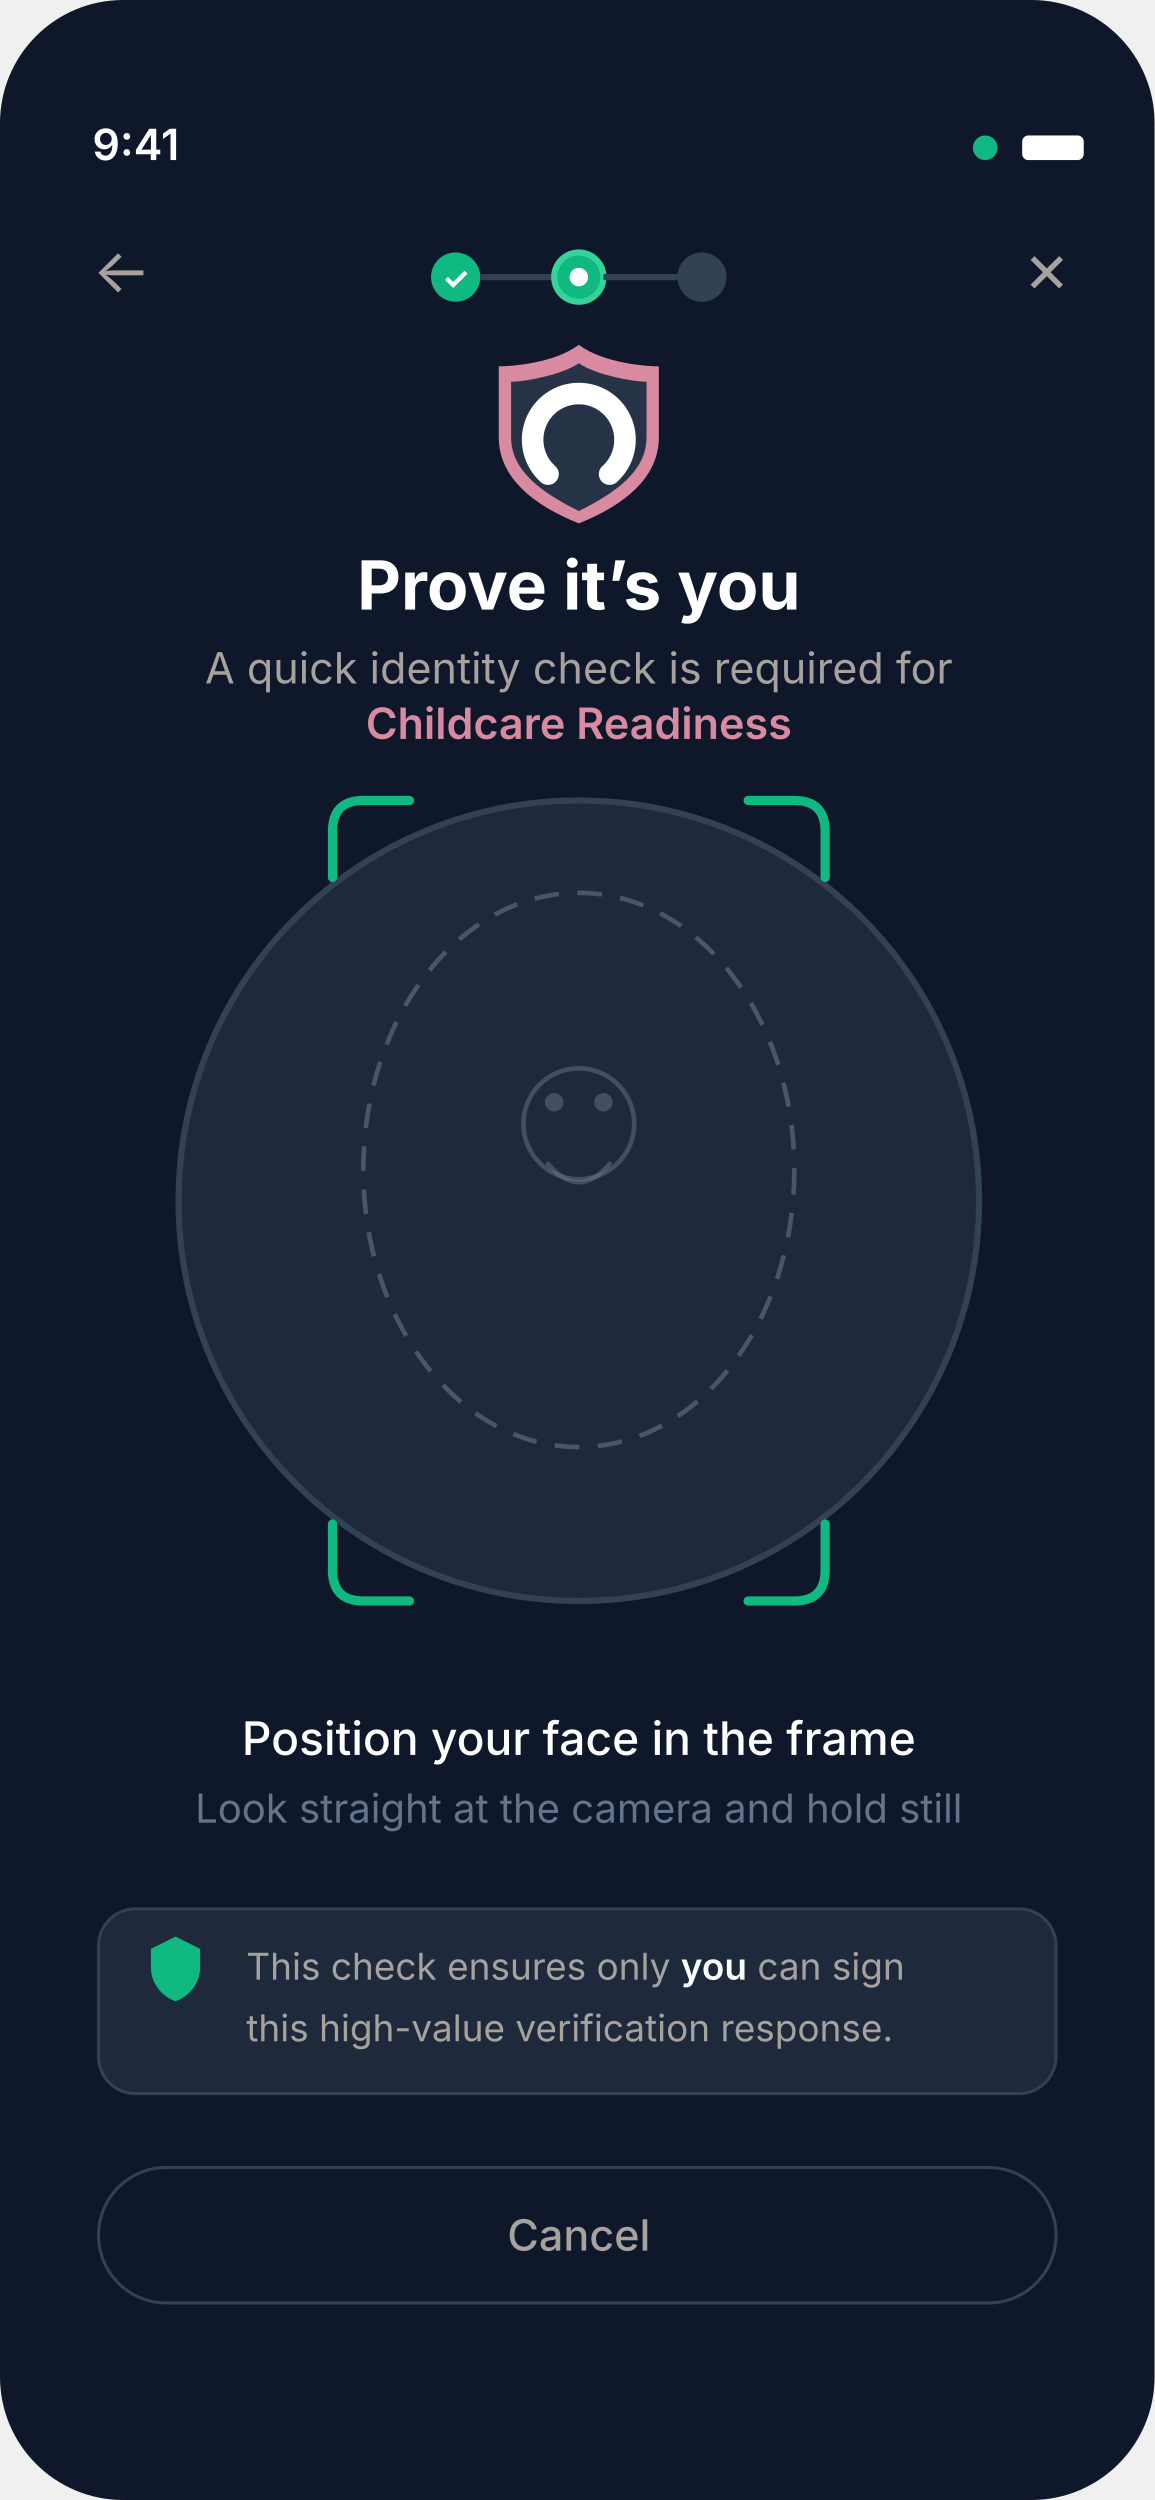
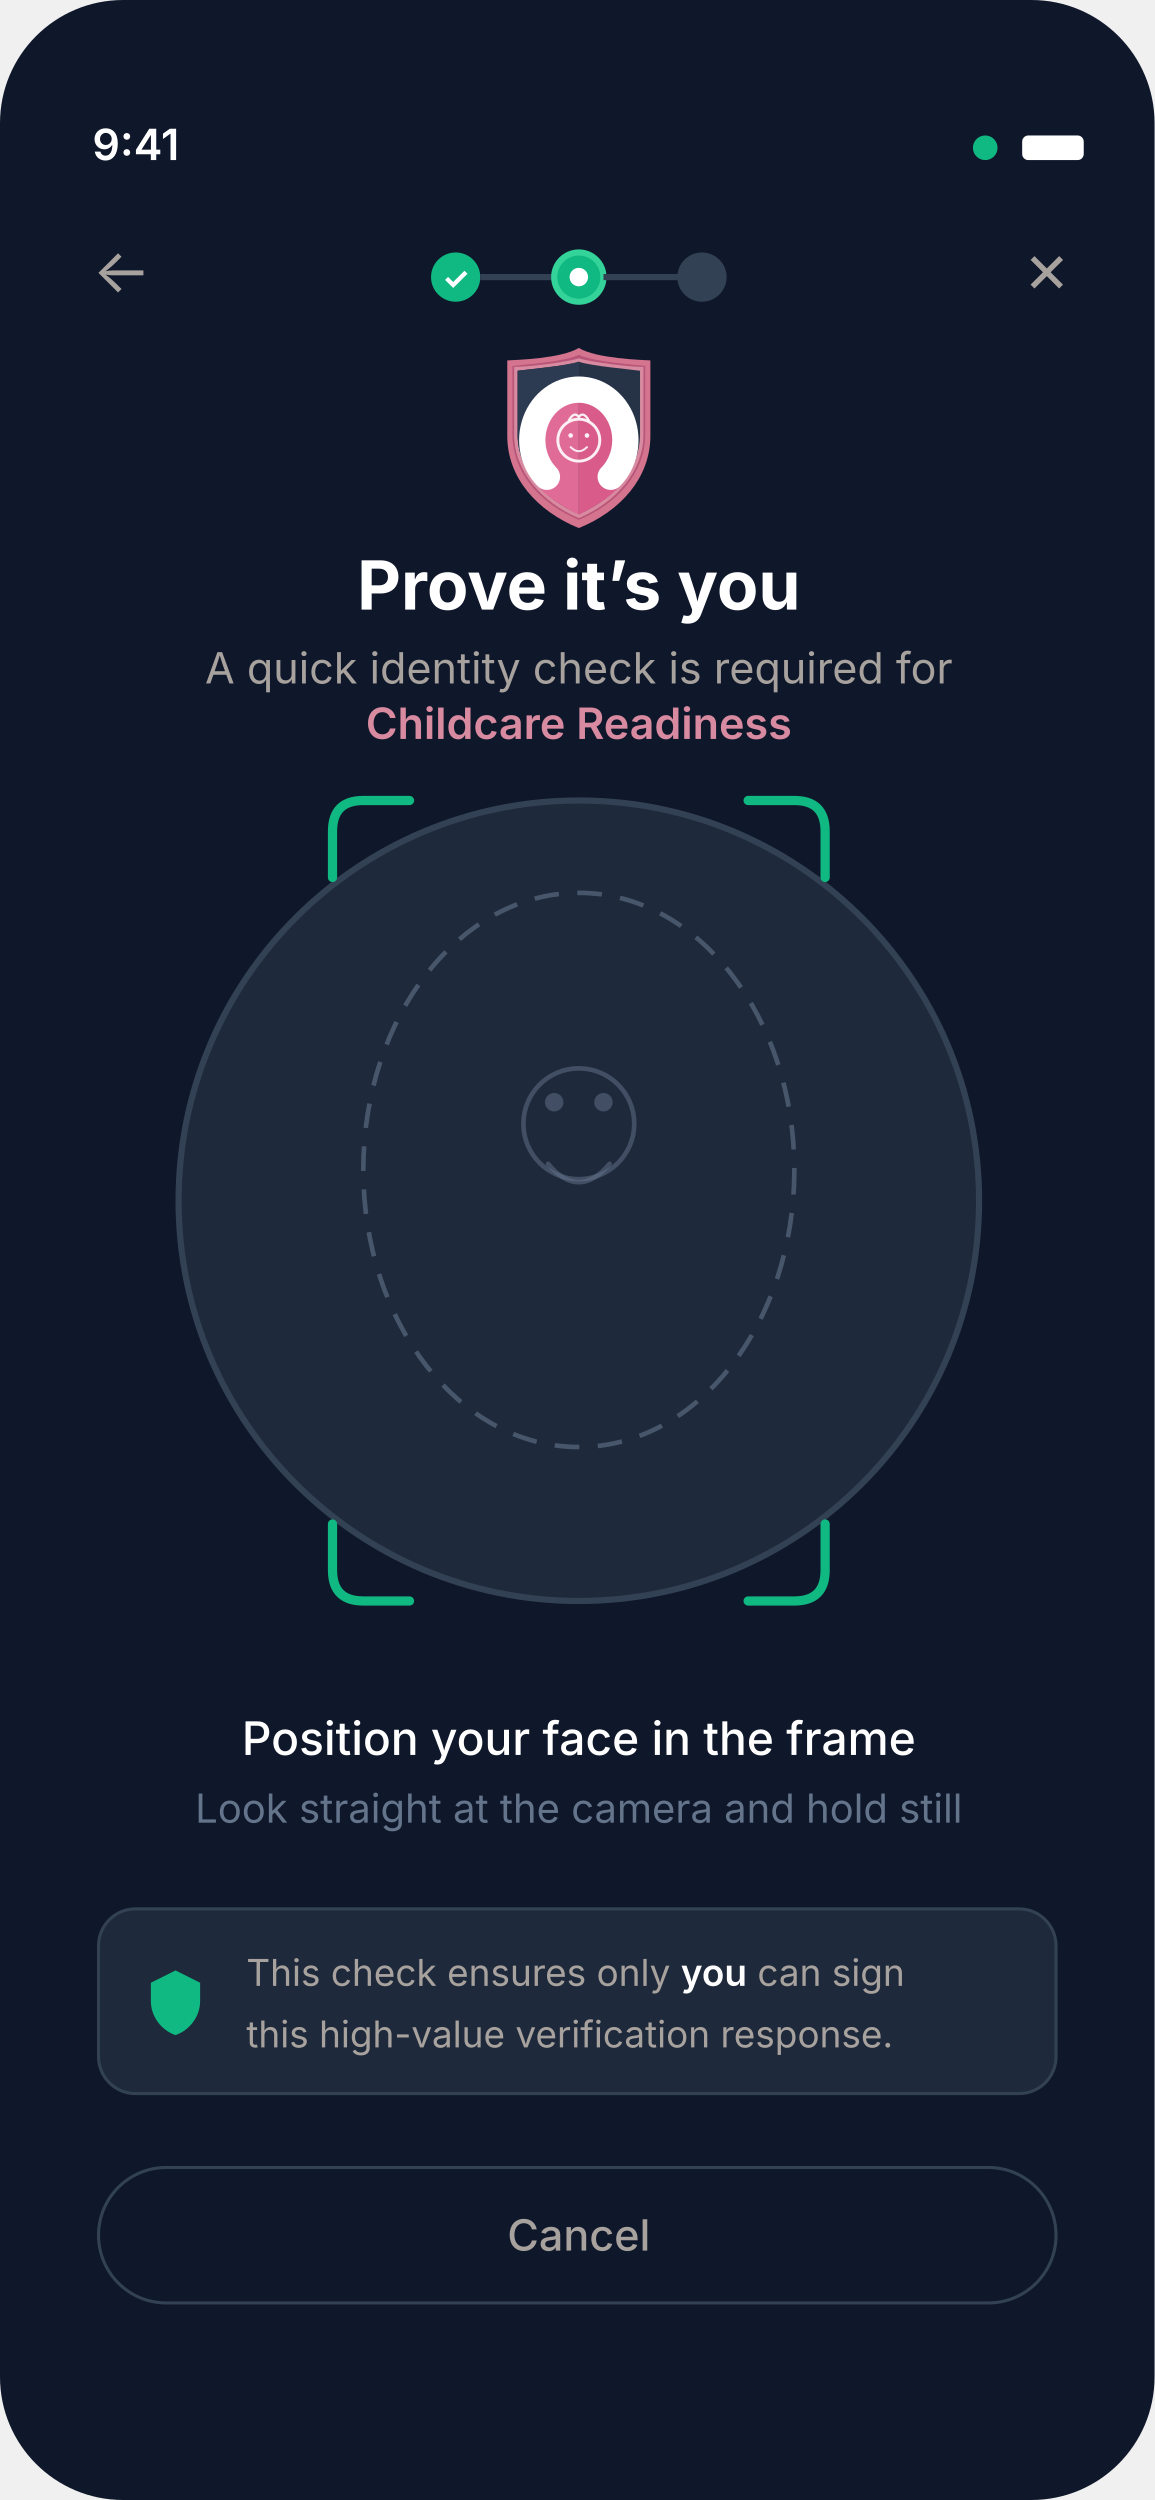
<svg xmlns="http://www.w3.org/2000/svg" viewBox="0 0 375 812" width="375" height="812">
+   <defs>
+     <symbol id="childcare-shield" viewBox="0 0 400 520">
+       <path d="M 200 35 C 240 60, 348 63, 366 64 V 239 C 366 337, 296 414, 200 453 C 104 414, 34 337, 34 239 V 64 C 52 63, 160 60, 200 35 Z" fill="#D4748E" />
+       <path d="M 200 51 C 234 68, 334 74, 354 77 V 236 C 354 326, 288 397, 200 434 C 112 397, 46 326, 46 236 V 77 C 66 74, 166 68, 200 51 Z" fill="#B85578" />
+       <path d="M 200 59 C 230 69, 328 80, 350 79 V 236 C 350 322, 286 393, 200 430 C 114 393, 50 322, 50 236 V 79 C 72 80, 170 69, 200 59 Z" fill="#D88AA0" />
+       <path d="M 200 67 C 228 77, 322 85, 342 88 V 236 C 342 318, 280 386, 200 420 C 120 386, 58 318, 58 236 V 88 C 78 85, 172 77, 200 67 Z" fill="#263347" />
+       <path d="M 200 67 C 172 77, 78 85, 58 88 V 236 C 58 318, 120 386, 200 420 Z" fill="#2D3B52" />
+       <path d="M 200 142 C 280 142, 330 165, 326 278 C 324 347, 268 388, 200 422 Z" fill="#D85B8A" />
+       <path d="M 200 142 C 120 142, 70 165, 74 278 C 76 347, 132 388, 200 422 Z" fill="#E06B96" />
+       <path d="M 274 334 A 108 117 0 1 0 126 334" fill="none" stroke="#fff" stroke-width="61" stroke-linecap="round" />
+       <g transform="matrix(1.3514, 0, 0, 1.3514, -70.28, -51.0)">
+         <circle cx="200" cy="222" r="36" fill="none" stroke="#fff" stroke-width="5" opacity="0.9" />
+         <circle cx="186" cy="214" r="4" fill="#fff" opacity="0.9" />
+         <circle cx="214" cy="214" r="4" fill="#fff" opacity="0.9" />
+         <path d="M 186,234 Q 200,248 214,234" fill="none" stroke="#fff" stroke-width="3.5" stroke-linecap="round" opacity="0.85" />
+         <path d="M 183,188 Q 192,172 200,182 Q 208,172 217,188" fill="none" stroke="#fff" stroke-width="4" stroke-linecap="round" opacity="0.9" />
+       </g>
+     </symbol>
+   </defs>
  <rect width="375" height="812" rx="40" fill="#0F172A" />
  <text x="30" y="52" font-family="Inter, sans-serif" font-size="14" font-weight="600" fill="#FFFFFF">9:41</text>
  <circle cx="320" cy="48" r="4" fill="#10B981" />
  <rect x="332" y="44" width="20" height="8" rx="2" fill="#FFFFFF" />
  <text x="30" y="95" font-family="Inter, sans-serif" font-size="20" fill="#A8A29E">←</text>
  <text x="340" y="95" text-anchor="middle" font-family="Inter, sans-serif" font-size="18" font-weight="500" fill="#A8A29E">✕</text>
  <circle cx="148" cy="90" r="8" fill="#10B981" />
  <text x="148" y="94" text-anchor="middle" font-family="Inter, sans-serif" font-size="10" font-weight="700" fill="#FFFFFF">✓</text>
  <line x1="156" y1="90" x2="181" y2="90" stroke="#334155" stroke-width="2" />
  <circle cx="188" cy="90" r="8" fill="#10B981" stroke="#34D399" stroke-width="2" />
  <circle cx="188" cy="90" r="3" fill="#FFFFFF" />
  <line x1="196" y1="90" x2="221" y2="90" stroke="#334155" stroke-width="2" />
  <circle cx="228" cy="90" r="8" fill="#334155" />
-   <g transform="translate(160,110)">
-     <path d="M 28 2 C 36 8 50 9 54 9 V 32 C 54 45 43 54 28 60 C 13 54 2 45 2 32 V 9 C 6 9 20 8 28 2 Z" fill="#D88AA0" />
-     <path d="M 28 8 C 34 12 46 14 50 14 V 32 C 50 43 40 50 28 56 C 16 50 6 43 6 32 V 14 C 10 14 22 12 28 8 Z" fill="#263347" />
-     <path d="M 38 44 A 15 15 0 1 0 18 44" fill="none" stroke="#fff" stroke-width="7" stroke-linecap="round" />
-   </g>
+   <use href="#childcare-shield" x="160" y="108" width="56" height="73" />
  <text x="188" y="198" text-anchor="middle" font-family="Inter, sans-serif" font-size="22" font-weight="700" fill="#FFFFFF">Prove it’s you</text>
  <text x="188" y="222" text-anchor="middle" font-family="Inter, sans-serif" font-size="14" fill="#A8A29E">A quick identity check is required for</text>
  <text x="188" y="240" text-anchor="middle" font-family="Inter, sans-serif" font-size="14" font-weight="600" fill="#D88AA0">Childcare Readiness</text>
  <circle cx="188" cy="390" r="130" fill="#1E293B" stroke="#334155" stroke-width="2" />
  <ellipse cx="188" cy="380" rx="70" ry="90" fill="none" stroke="#64748B" stroke-width="1.5" stroke-dasharray="8 6" opacity="0.6" />
  <circle cx="188" cy="365" r="18" fill="none" stroke="#64748B" stroke-width="1.5" opacity="0.5" />
  <circle cx="180" cy="358" r="3" fill="#64748B" opacity="0.5" />
  <circle cx="196" cy="358" r="3" fill="#64748B" opacity="0.5" />
  <path d="M 178,378 Q 188,390 198,378" fill="none" stroke="#64748B" stroke-width="1.5" stroke-linecap="round" opacity="0.5" />
  <path d="M 108 285 L 108 270 Q 108 260, 118 260 L 133 260" fill="none" stroke="#10B981" stroke-width="3" stroke-linecap="round" />
  <path d="M 268 285 L 268 270 Q 268 260, 258 260 L 243 260" fill="none" stroke="#10B981" stroke-width="3" stroke-linecap="round" />
  <path d="M 108 495 L 108 510 Q 108 520, 118 520 L 133 520" fill="none" stroke="#10B981" stroke-width="3" stroke-linecap="round" />
  <path d="M 268 495 L 268 510 Q 268 520, 258 520 L 243 520" fill="none" stroke="#10B981" stroke-width="3" stroke-linecap="round" />
  <text x="188" y="570" text-anchor="middle" font-family="Inter, sans-serif" font-size="15" font-weight="500" fill="#FFFFFF">Position your face in the frame</text>
  <text x="188" y="592" text-anchor="middle" font-family="Inter, sans-serif" font-size="13" fill="#64748B">Look straight at the camera and hold still</text>
  <rect x="32" y="620" width="311" height="60" rx="12" fill="#1E293B" stroke="#334155" stroke-width="1" />
-   <g transform="translate(48,628)">
+   <g transform="translate(48,639)">
    <path d="M 9 1 L 1 5 V 11 C 1 16 4.5 20.5 9 22 C 13.5 20.5 17 16 17 11 V 5 Z" fill="#10B981" />
  </g>
-   <text x="80" y="643" font-family="Inter, sans-serif" font-size="12" fill="#A8A29E">This check ensures only <tspan font-weight="600" fill="#FFFFFF">you</tspan> can sign</text>
-   <text x="80" y="663" font-family="Inter, sans-serif" font-size="12" fill="#A8A29E">this high-value verification response.</text>
+   <text x="80" y="645" font-family="Inter, sans-serif" font-size="12" fill="#A8A29E">This check ensures only <tspan font-weight="600" fill="#FFFFFF">you</tspan> can sign</text>
+   <text x="80" y="665" font-family="Inter, sans-serif" font-size="12" fill="#A8A29E">this high-value verification response.</text>
  <rect x="32" y="704" width="311" height="44" rx="22" fill="none" stroke="#334155" stroke-width="1" />
  <text x="188" y="731" text-anchor="middle" font-family="Inter, sans-serif" font-size="14" font-weight="500" fill="#A8A29E">Cancel</text>
</svg>
